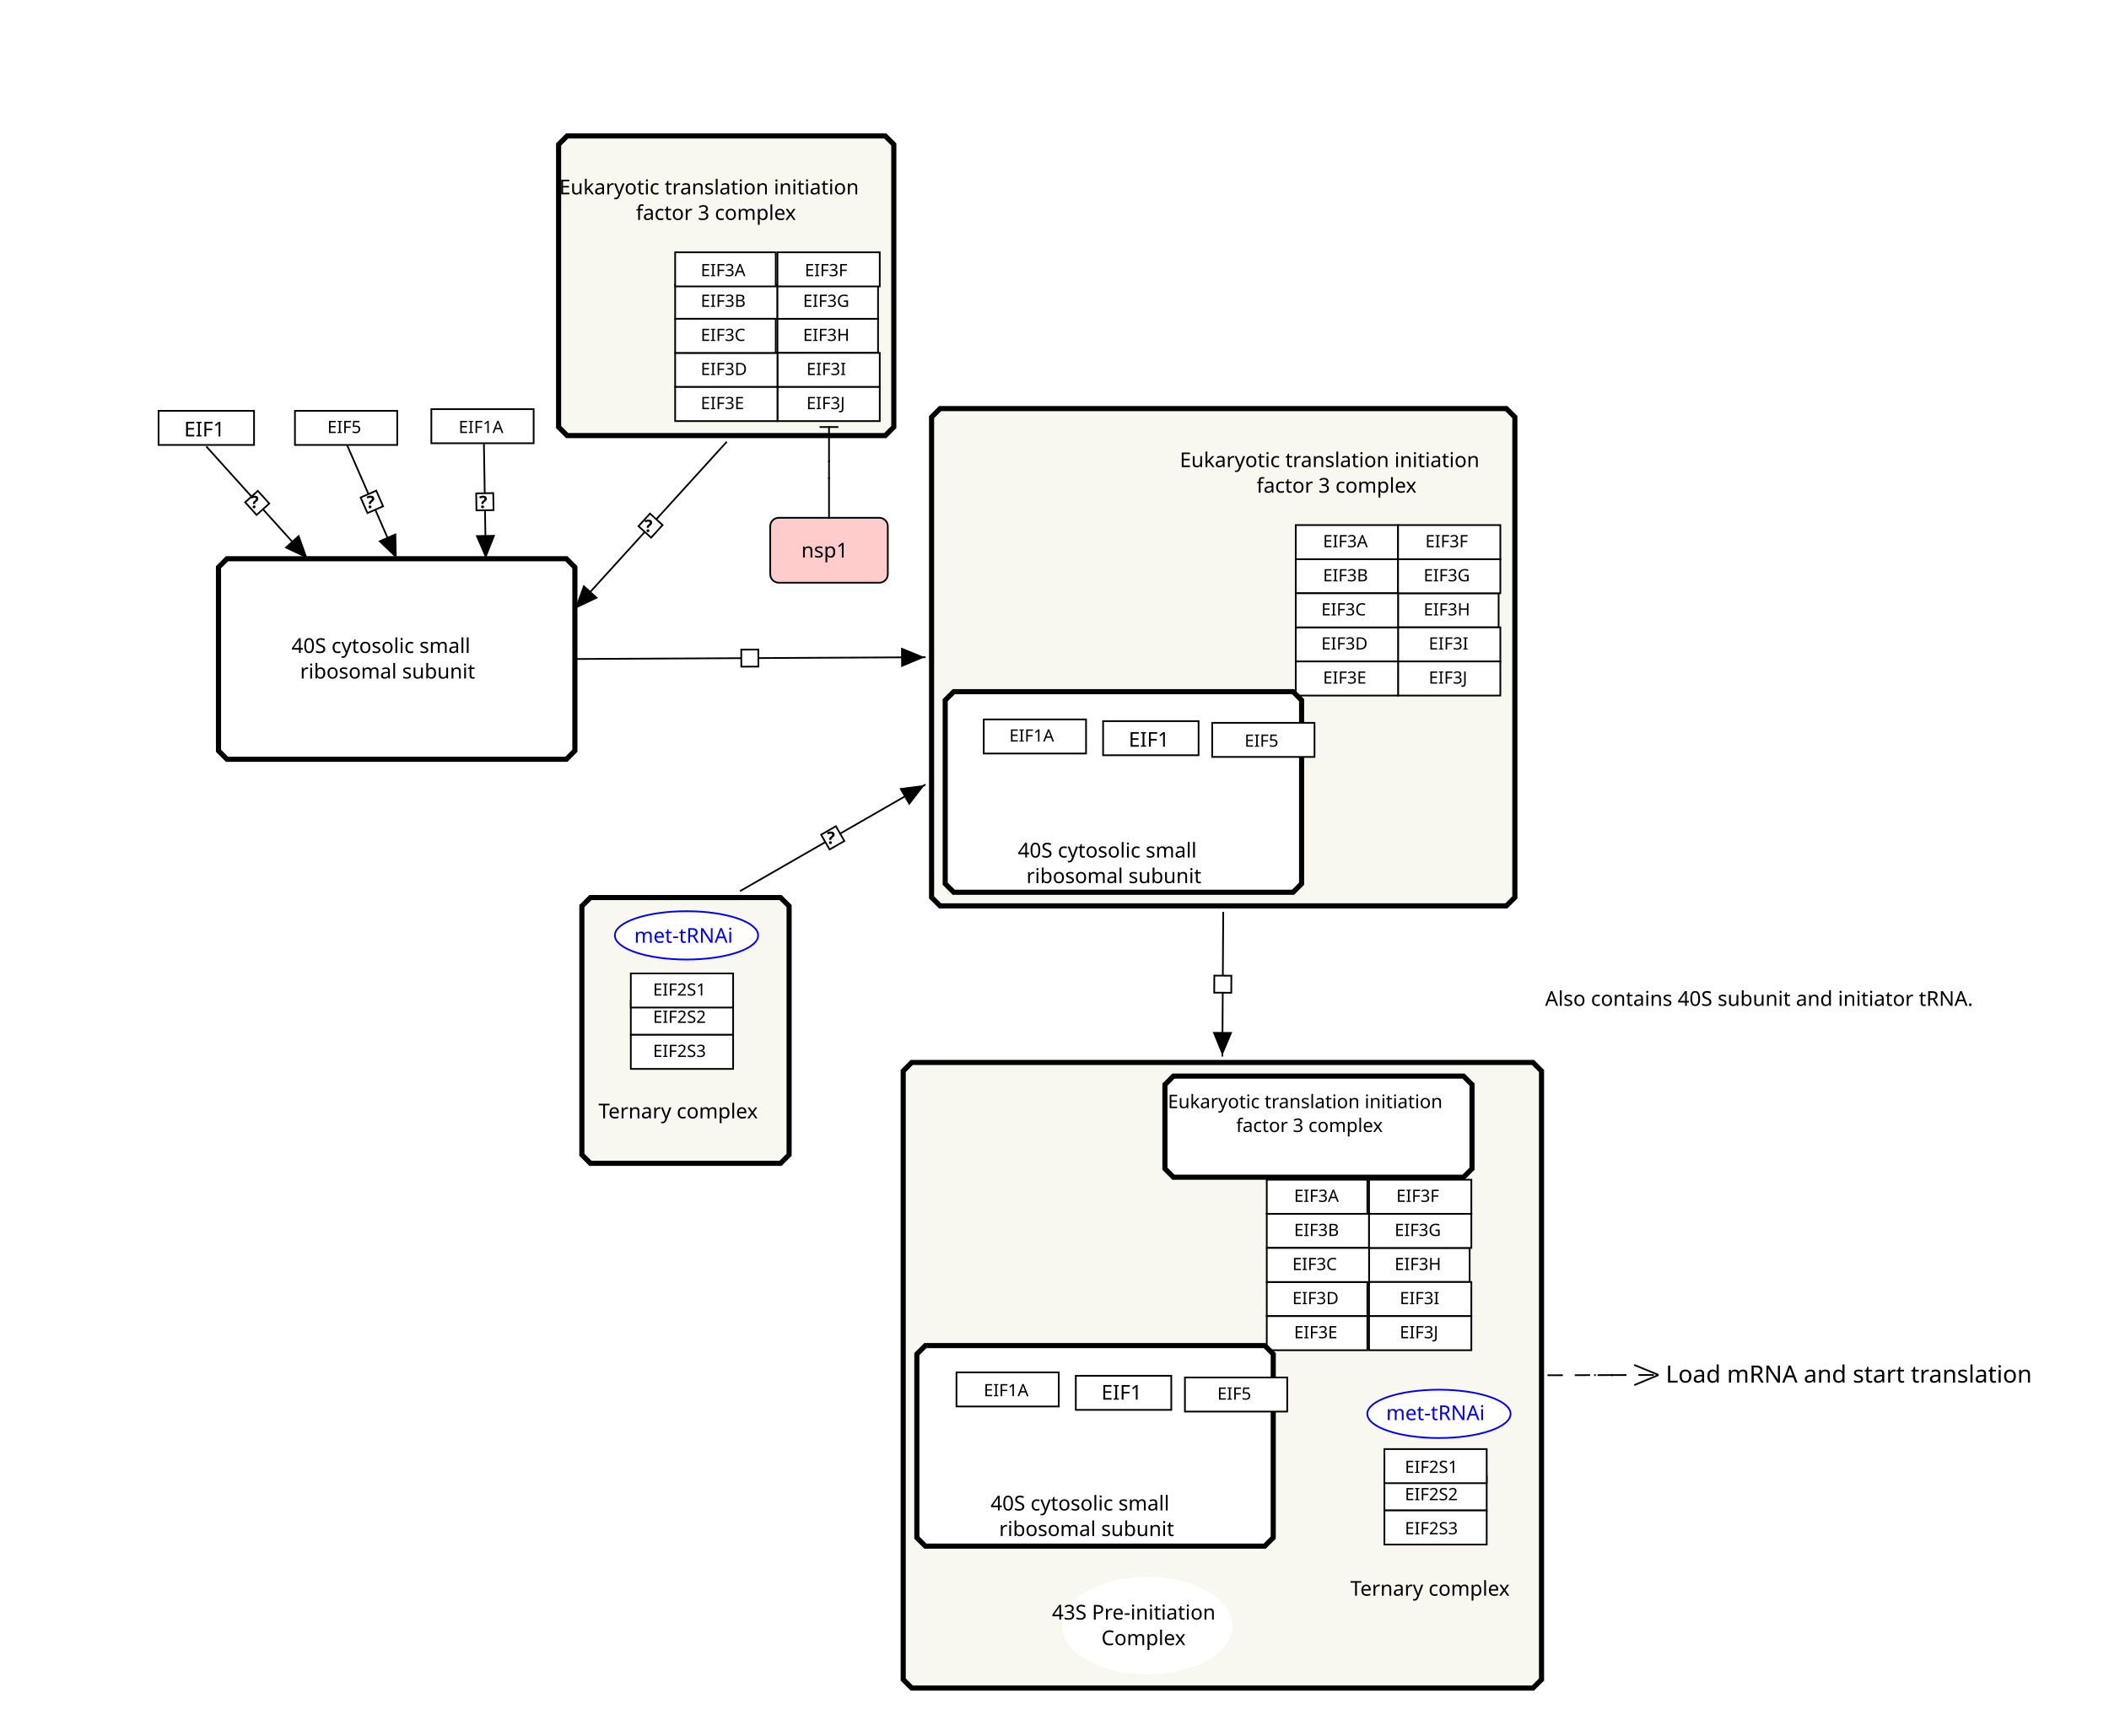
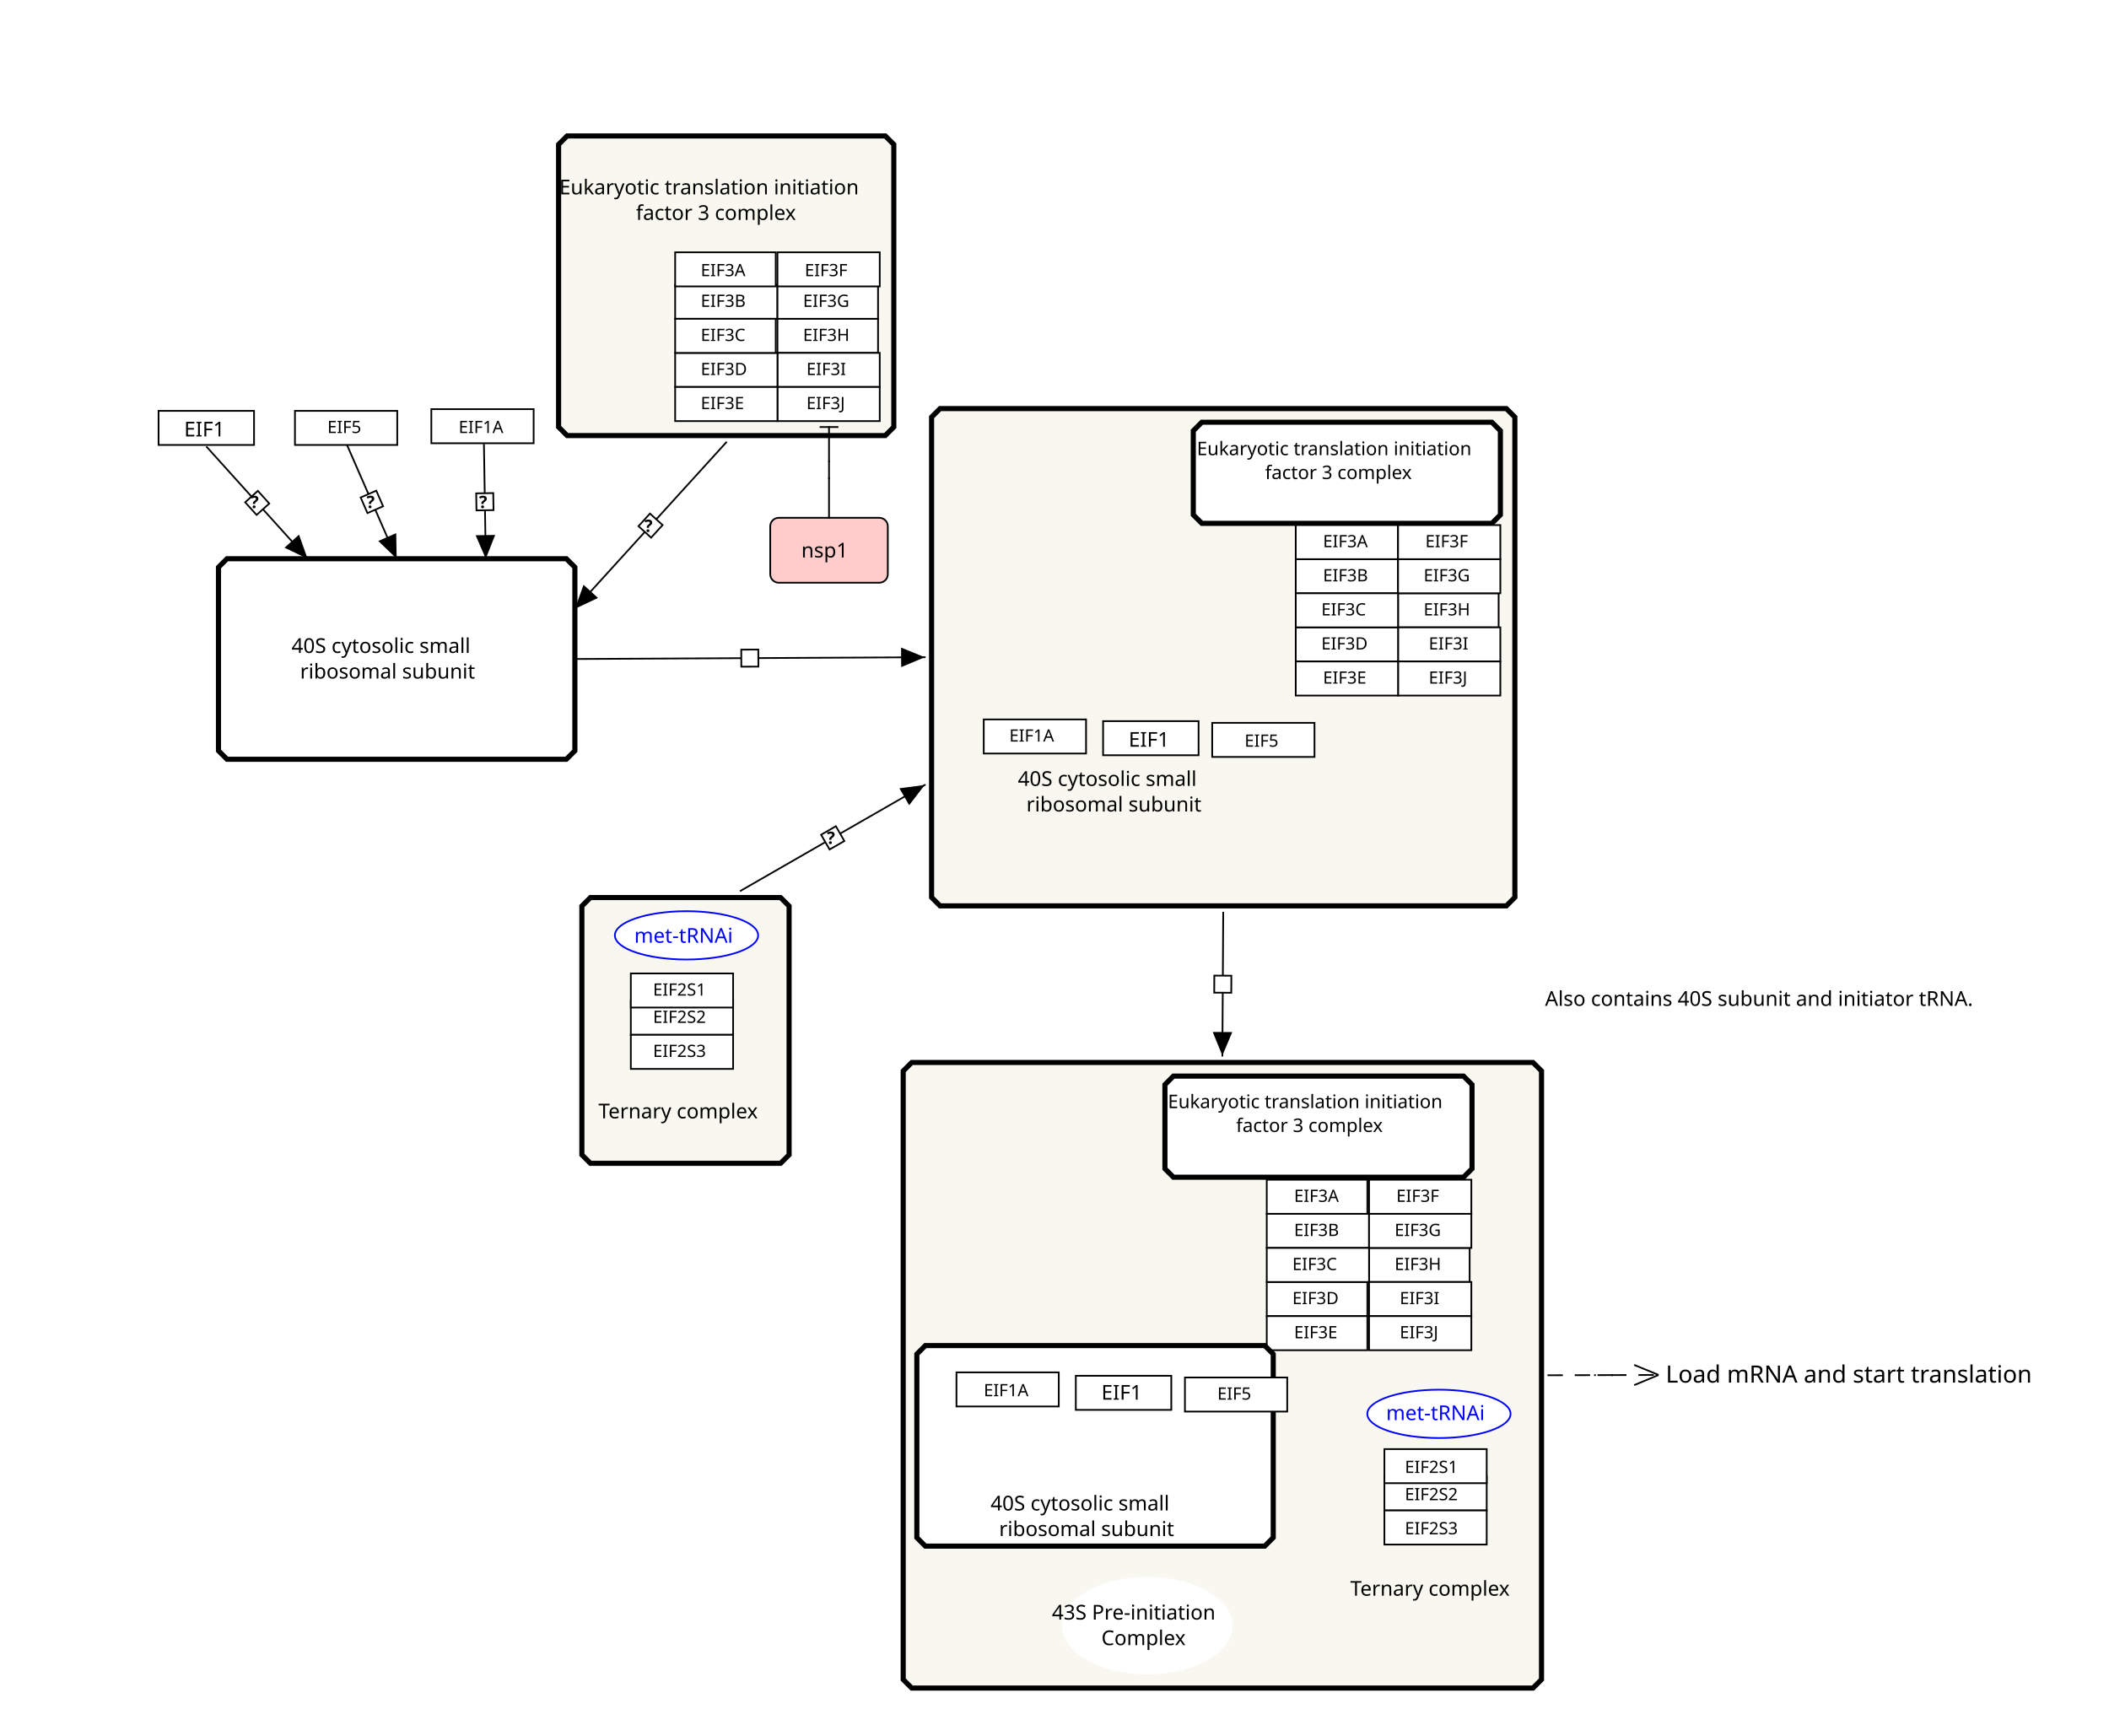
<svg xmlns="http://www.w3.org/2000/svg" fill-opacity="1" color-rendering="auto" color-interpolation="auto" text-rendering="auto" stroke="black" stroke-linecap="square" stroke-miterlimit="10" shape-rendering="auto" stroke-opacity="1" fill="black" stroke-dasharray="none" font-weight="normal" stroke-width="1" viewBox="0 0 1237 1018" font-family="'Dialog'" font-style="normal" stroke-linejoin="miter" font-size="12px" stroke-dashoffset="0" image-rendering="auto">
  <defs id="genericDefs" />
  <g />
  <defs id="genericDefs" />
  <g>
    <g fill="white" text-rendering="geometricPrecision" color-interpolation="linearRGB" color-rendering="optimizeQuality" stroke="white" image-rendering="optimizeQuality">
      <rect x="-1" width="1239" height="1020" y="-1" stroke="none" />
      <path fill="rgb(248,247,240)" d="M551.399 239.663 L883.521 239.663 L888.521 244.663 L888.521 526.374 L883.521 531.374 L551.399 531.374 L546.399 526.374 L546.399 244.663 Z" fill-rule="evenodd" stroke="none" />
      <path fill="none" d="M551.399 239.663 L883.521 239.663 L888.521 244.663 L888.521 526.374 L883.521 531.374 L551.399 531.374 L546.399 526.374 L546.399 244.663 Z" stroke-width="3" fill-rule="evenodd" stroke="black" />
-       <text fill="black" x="692" xml:space="preserve" y="274" font-family="sans-serif" stroke="none">Eukaryotic translation initiation</text>
-       <text fill="black" x="737" xml:space="preserve" y="289" font-family="sans-serif" stroke="none">factor 3 complex</text>
+       <text fill="black" x="597" xml:space="preserve" y="461" font-family="sans-serif" stroke="none">40S cytosolic small </text>
+       <text fill="black" x="602" xml:space="preserve" y="476" font-family="sans-serif" stroke="none">ribosomal subunit</text>
+       <path d="M704.908 247.663 L875.03 247.663 L880.03 252.663 L880.03 301.987 L875.03 306.987 L704.908 306.987 L699.908 301.987 L699.908 252.663 Z" stroke="none" fill-rule="evenodd" />
+       <path fill="none" d="M704.908 247.663 L875.03 247.663 L880.03 252.663 L880.03 301.987 L875.03 306.987 L704.908 306.987 L699.908 301.987 L699.908 252.663 Z" stroke-width="3" fill-rule="evenodd" stroke="black" />
+     </g>
+     <g text-rendering="geometricPrecision" font-size="11px" font-family="sans-serif" color-interpolation="linearRGB" color-rendering="optimizeQuality" image-rendering="optimizeQuality">
+       <text x="702" xml:space="preserve" y="267" stroke="none">Eukaryotic translation initiation</text>
+       <text x="742" xml:space="preserve" y="281" stroke="none">factor 3 complex</text>
+       <text x="789" xml:space="preserve" y="295" stroke="none" />
+     </g>
+     <g fill="white" text-rendering="geometricPrecision" color-interpolation="linearRGB" color-rendering="optimizeQuality" stroke="white" image-rendering="optimizeQuality">
      <rect x="760" width="60" height="20" y="328" stroke="none" />
      <rect fill="none" x="760" width="60" height="20" y="328" stroke="black" />
    </g>
    <g text-rendering="geometricPrecision" font-size="10px" font-family="sans-serif" color-interpolation="linearRGB" color-rendering="optimizeQuality" image-rendering="optimizeQuality">
      <text x="776" xml:space="preserve" y="341" stroke="none">EIF3B</text>
    </g>
    <g fill="white" text-rendering="geometricPrecision" color-interpolation="linearRGB" color-rendering="optimizeQuality" stroke="white" image-rendering="optimizeQuality">
      <rect x="820" width="59" height="20" y="348" stroke="none" />
      <rect fill="none" x="820" width="59" height="20" y="348" stroke="black" />
    </g>
    <g text-rendering="geometricPrecision" font-size="10px" font-family="sans-serif" color-interpolation="linearRGB" color-rendering="optimizeQuality" image-rendering="optimizeQuality">
      <text x="835" xml:space="preserve" y="361" stroke="none">EIF3H</text>
    </g>
    <g fill="white" text-rendering="geometricPrecision" color-interpolation="linearRGB" color-rendering="optimizeQuality" stroke="white" image-rendering="optimizeQuality">
      <rect x="820" width="60" height="20" y="368" stroke="none" />
      <rect fill="none" x="820" width="60" height="20" y="368" stroke="black" />
    </g>
    <g text-rendering="geometricPrecision" font-size="10px" font-family="sans-serif" color-interpolation="linearRGB" color-rendering="optimizeQuality" image-rendering="optimizeQuality">
      <text x="838" xml:space="preserve" y="381" stroke="none">EIF3I</text>
    </g>
    <g fill="white" text-rendering="geometricPrecision" color-interpolation="linearRGB" color-rendering="optimizeQuality" stroke="white" image-rendering="optimizeQuality">
      <rect x="820" width="60" height="20" y="328" stroke="none" />
      <rect fill="none" x="820" width="60" height="20" y="328" stroke="black" />
    </g>
    <g text-rendering="geometricPrecision" font-size="10px" font-family="sans-serif" color-interpolation="linearRGB" color-rendering="optimizeQuality" image-rendering="optimizeQuality">
      <text x="835" xml:space="preserve" y="341" stroke="none">EIF3G</text>
    </g>
    <g fill="white" text-rendering="geometricPrecision" color-interpolation="linearRGB" color-rendering="optimizeQuality" stroke="white" image-rendering="optimizeQuality">
      <rect x="760" width="60" height="20" y="368" stroke="none" />
      <rect fill="none" x="760" width="60" height="20" y="368" stroke="black" />
    </g>
    <g text-rendering="geometricPrecision" font-size="10px" font-family="sans-serif" color-interpolation="linearRGB" color-rendering="optimizeQuality" image-rendering="optimizeQuality">
      <text x="775" xml:space="preserve" y="381" stroke="none">EIF3D</text>
    </g>
    <g fill="white" text-rendering="geometricPrecision" color-interpolation="linearRGB" color-rendering="optimizeQuality" stroke="white" image-rendering="optimizeQuality">
      <rect x="820" width="60" height="20" y="388" stroke="none" />
      <rect fill="none" x="820" width="60" height="20" y="388" stroke="black" />
    </g>
    <g text-rendering="geometricPrecision" font-size="10px" font-family="sans-serif" color-interpolation="linearRGB" color-rendering="optimizeQuality" image-rendering="optimizeQuality">
      <text x="838" xml:space="preserve" y="401" stroke="none">EIF3J</text>
    </g>
    <g fill="white" text-rendering="geometricPrecision" color-interpolation="linearRGB" color-rendering="optimizeQuality" stroke="white" image-rendering="optimizeQuality">
      <rect x="760" width="60" height="20" y="388" stroke="none" />
      <rect fill="none" x="760" width="60" height="20" y="388" stroke="black" />
    </g>
    <g text-rendering="geometricPrecision" font-size="10px" font-family="sans-serif" color-interpolation="linearRGB" color-rendering="optimizeQuality" image-rendering="optimizeQuality">
      <text x="776" xml:space="preserve" y="401" stroke="none">EIF3E</text>
    </g>
    <g fill="white" text-rendering="geometricPrecision" color-interpolation="linearRGB" color-rendering="optimizeQuality" stroke="white" image-rendering="optimizeQuality">
      <rect x="760" width="60" height="20" y="348" stroke="none" />
      <rect fill="none" x="760" width="60" height="20" y="348" stroke="black" />
    </g>
    <g text-rendering="geometricPrecision" font-size="10px" font-family="sans-serif" color-interpolation="linearRGB" color-rendering="optimizeQuality" image-rendering="optimizeQuality">
      <text x="775" xml:space="preserve" y="361" stroke="none">EIF3C</text>
    </g>
    <g fill="white" text-rendering="geometricPrecision" color-interpolation="linearRGB" color-rendering="optimizeQuality" stroke="white" image-rendering="optimizeQuality">
      <rect x="760" width="60" height="20" y="308" stroke="none" />
      <rect fill="none" x="760" width="60" height="20" y="308" stroke="black" />
    </g>
    <g text-rendering="geometricPrecision" font-size="10px" font-family="sans-serif" color-interpolation="linearRGB" color-rendering="optimizeQuality" image-rendering="optimizeQuality">
      <text x="776" xml:space="preserve" y="321" stroke="none">EIF3A</text>
    </g>
    <g fill="white" text-rendering="geometricPrecision" color-interpolation="linearRGB" color-rendering="optimizeQuality" stroke="white" image-rendering="optimizeQuality">
      <rect x="820" width="60" height="20" y="308" stroke="none" />
      <rect fill="none" x="820" width="60" height="20" y="308" stroke="black" />
    </g>
    <g text-rendering="geometricPrecision" font-size="10px" font-family="sans-serif" color-interpolation="linearRGB" color-rendering="optimizeQuality" image-rendering="optimizeQuality">
      <text x="836" xml:space="preserve" y="321" stroke="none">EIF3F</text>
-     </g>
-     <g fill="white" text-rendering="geometricPrecision" color-interpolation="linearRGB" color-rendering="optimizeQuality" stroke="white" image-rendering="optimizeQuality">
-       <path d="M559.399 405.727 L758.433 405.727 L763.433 410.727 L763.433 518.374 L758.433 523.374 L559.399 523.374 L554.399 518.374 L554.399 410.727 Z" stroke="none" fill-rule="evenodd" />
-       <path fill="none" d="M559.399 405.727 L758.433 405.727 L763.433 410.727 L763.433 518.374 L758.433 523.374 L559.399 523.374 L554.399 518.374 L554.399 410.727 Z" stroke-width="3" fill-rule="evenodd" stroke="black" />
-       <text fill="black" x="597" xml:space="preserve" y="503" font-family="sans-serif" stroke="none">40S cytosolic small </text>
-       <text fill="black" x="602" xml:space="preserve" y="518" font-family="sans-serif" stroke="none">ribosomal subunit</text>
-       <path fill="none" d="M283.848 260.891 L284.307 289.312" stroke="black" />
-       <path fill="none" d="M284.468 299.31 L284.926 327.731" stroke="black" />
-       <path fill="black" d="M278.963 313.967 L284.926 327.731 L290.442 313.782 Z" stroke="none" />
-       <rect x="279.387" width="10" height="10" y="289.311" transform="translate(284.3872,294.3111) rotate(89.0755) translate(-284.3872,-294.3111)" stroke="none" />
-       <rect x="279.387" y="289.311" transform="translate(284.3872,294.3111) rotate(89.0755) translate(-284.3872,-294.3111)" fill="none" width="10" height="10" stroke="black" />
+       <path fill="none" d="M283.848 260.891 L284.307 289.312" />
+       <path fill="none" d="M284.468 299.31 L284.926 327.731" />
+       <path d="M278.963 313.967 L284.926 327.731 L290.442 313.782 Z" stroke="none" />
+     </g>
+     <g transform="translate(284.3872,294.3111) rotate(89.0755) translate(-284.3872,-294.3111)" fill="white" text-rendering="geometricPrecision" color-rendering="optimizeQuality" image-rendering="optimizeQuality" color-interpolation="linearRGB" stroke="white">
+       <rect x="279.387" width="10" height="10" y="289.311" stroke="none" />
+       <rect fill="none" x="279.387" width="10" height="10" y="289.311" stroke="black" />
    </g>
    <g font-size="10px" text-rendering="geometricPrecision" image-rendering="optimizeQuality" color-rendering="optimizeQuality" font-family="sans-serif" color-interpolation="linearRGB" font-weight="bold">
      <text x="281" xml:space="preserve" y="298" stroke="none">?</text>
+       <path fill="none" d="M434.446 522.491 L484.088 493.96" />
+       <path fill="none" d="M492.758 488.977 L542.399 460.446" />
+       <path d="M533.245 472.329 L542.399 460.446 L527.524 462.375 Z" stroke="none" />
+     </g>
+     <g transform="translate(488.423,491.4686) rotate(-29.8877) translate(-488.423,-491.4686)" fill="white" text-rendering="geometricPrecision" color-rendering="optimizeQuality" image-rendering="optimizeQuality" color-interpolation="linearRGB" stroke="white">
+       <rect x="483.423" width="10" height="10" y="486.469" stroke="none" />
+       <rect fill="none" x="483.423" width="10" height="10" y="486.469" stroke="black" />
+     </g>
+     <g font-size="10px" text-rendering="geometricPrecision" image-rendering="optimizeQuality" color-rendering="optimizeQuality" font-family="sans-serif" color-interpolation="linearRGB" font-weight="bold">
+       <text x="485" xml:space="preserve" y="495" stroke="none">?</text>
    </g>
    <g fill="rgb(248,247,240)" text-rendering="geometricPrecision" color-interpolation="linearRGB" color-rendering="optimizeQuality" stroke="rgb(248,247,240)" image-rendering="optimizeQuality">
      <path d="M346.29 526.491 L457.832 526.491 L462.832 531.491 L462.832 677.37 L457.832 682.37 L346.29 682.37 L341.29 677.37 L341.29 531.491 Z" stroke="none" fill-rule="evenodd" />
      <path fill="none" d="M346.29 526.491 L457.832 526.491 L462.832 531.491 L462.832 677.37 L457.832 682.37 L346.29 682.37 L341.29 677.37 L341.29 531.491 Z" stroke-width="3" fill-rule="evenodd" stroke="black" />
      <text fill="black" x="351" xml:space="preserve" y="656" font-family="sans-serif" stroke="none">Ternary complex</text>
-       <path fill="none" d="M434.446 522.491 L484.088 493.96" stroke="black" />
-       <path fill="none" d="M492.758 488.977 L542.399 460.446" stroke="black" />
-       <path fill="black" d="M533.245 472.329 L542.399 460.446 L527.524 462.375 Z" stroke="none" />
-       <rect x="483.423" y="486.469" transform="translate(488.423,491.4686) rotate(-29.8877) translate(-488.423,-491.4686)" fill="white" width="10" height="10" stroke="none" />
-       <rect x="483.423" y="486.469" transform="translate(488.423,491.4686) rotate(-29.8877) translate(-488.423,-491.4686)" fill="none" width="10" height="10" stroke="black" />
-     </g>
-     <g font-size="10px" text-rendering="geometricPrecision" image-rendering="optimizeQuality" color-rendering="optimizeQuality" font-family="sans-serif" color-interpolation="linearRGB" font-weight="bold">
-       <text x="485" xml:space="preserve" y="495" stroke="none">?</text>
-     </g>
-     <g text-rendering="geometricPrecision" stroke-dasharray="8,8" color-interpolation="linearRGB" color-rendering="optimizeQuality" image-rendering="optimizeQuality">
-       <path fill="none" d="M908.153 806.693 L935.493 806.618" />
-       <path fill="none" d="M945.493 806.591 L972.833 806.515" />
-       <path stroke-dasharray="none" fill="none" d="M958.991 812.294 L972.833 806.515 L958.959 800.813" />
-       <path fill="none" d="M935.493 806.618 L935.493 806.618" />
-       <path fill="none" d="M945.493 806.591 L945.493 806.591" />
-       <line y2="806.618" fill="none" x1="945.493" x2="935.493" y1="806.591" />
-       <path stroke-dasharray="none" fill="none" d="M425.941 259.487 L384.926 304.615" />
-       <path stroke-dasharray="none" fill="none" d="M378.2 312.015 L337.185 357.143" />
-       <path stroke-dasharray="none" d="M342.258 343.027 L337.185 357.143 L350.754 350.748 Z" stroke="none" />
-       <path stroke-dasharray="none" fill="none" d="M384.926 304.615 L384.926 304.615" />
-       <path stroke-dasharray="none" fill="none" d="M378.2 312.015 L378.2 312.015" />
-       <rect x="376.563" y="303.315" transform="translate(381.563,308.3148) rotate(132.2666) translate(-381.563,-308.3148)" fill="white" width="10" stroke-dasharray="none" height="10" stroke="none" />
-       <rect x="376.563" y="303.315" transform="translate(381.563,308.3148) rotate(132.2666) translate(-381.563,-308.3148)" fill="none" width="10" stroke-dasharray="none" height="10" />
+       <path fill="none" stroke-dasharray="8,8" d="M908.153 806.693 L935.493 806.618" stroke="black" />
+       <path fill="none" stroke-dasharray="8,8" d="M945.493 806.591 L972.833 806.515" stroke="black" />
+       <path fill="none" d="M958.991 812.294 L972.833 806.515 L958.959 800.813" stroke="black" />
+       <path fill="none" stroke-dasharray="8,8" d="M935.493 806.618 L935.493 806.618" stroke="black" />
+       <path fill="none" stroke-dasharray="8,8" d="M945.493 806.591 L945.493 806.591" stroke="black" />
+       <line fill="none" x1="945.493" x2="935.493" y1="806.591" y2="806.618" stroke-dasharray="8,8" stroke="black" />
+       <path fill="none" d="M425.941 259.487 L384.926 304.615" stroke="black" />
+       <path fill="none" d="M378.2 312.015 L337.185 357.143" stroke="black" />
+       <path fill="black" d="M342.258 343.027 L337.185 357.143 L350.754 350.748 Z" stroke="none" />
+       <path fill="none" d="M384.926 304.615 L384.926 304.615" stroke="black" />
+       <path fill="none" d="M378.2 312.015 L378.2 312.015" stroke="black" />
+       <rect x="376.563" y="303.315" transform="translate(381.563,308.3148) rotate(132.2666) translate(-381.563,-308.3148)" fill="white" width="10" height="10" stroke="none" />
+       <rect x="376.563" y="303.315" transform="translate(381.563,308.3148) rotate(132.2666) translate(-381.563,-308.3148)" fill="none" width="10" height="10" stroke="black" />
    </g>
    <g font-size="10px" text-rendering="geometricPrecision" image-rendering="optimizeQuality" color-rendering="optimizeQuality" font-family="sans-serif" color-interpolation="linearRGB" font-weight="bold">
      <text x="378" xml:space="preserve" y="312" stroke="none">?</text>
    </g>
    <g fill="rgb(248,247,240)" text-rendering="geometricPrecision" color-interpolation="linearRGB" color-rendering="optimizeQuality" stroke="rgb(248,247,240)" image-rendering="optimizeQuality">
      <path d="M332.635 79.735 L519.248 79.735 L524.248 84.735 L524.248 250.487 L519.248 255.487 L332.635 255.487 L327.635 250.487 L327.635 84.735 Z" stroke="none" fill-rule="evenodd" />
      <path fill="none" d="M332.635 79.735 L519.248 79.735 L524.248 84.735 L524.248 250.487 L519.248 255.487 L332.635 255.487 L327.635 250.487 L327.635 84.735 Z" stroke-width="3" fill-rule="evenodd" stroke="black" />
      <text fill="black" x="328" xml:space="preserve" y="114" font-family="sans-serif" stroke="none">Eukaryotic translation initiation</text>
      <text fill="black" x="373" xml:space="preserve" y="129" font-family="sans-serif" stroke="none">factor 3 complex</text>
      <path fill="none" d="M203.555 261.046 L216.111 289.806" stroke="black" />
      <path fill="none" d="M220.112 298.971 L232.668 327.731" stroke="black" />
      <path fill="black" d="M221.863 317.327 L232.668 327.731 L232.384 312.734 Z" stroke="none" />
      <rect x="213.112" y="289.389" transform="translate(218.1115,294.3886) rotate(66.415) translate(-218.1115,-294.3886)" fill="white" width="10" height="10" stroke="none" />
      <rect x="213.112" y="289.389" transform="translate(218.1115,294.3886) rotate(66.415) translate(-218.1115,-294.3886)" fill="none" width="10" height="10" stroke="black" />
    </g>
    <g font-size="10px" text-rendering="geometricPrecision" image-rendering="optimizeQuality" color-rendering="optimizeQuality" font-family="sans-serif" color-interpolation="linearRGB" font-weight="bold">
      <text x="215" xml:space="preserve" y="298" stroke="none">?</text>
      <path fill="none" d="M337.185 386.555 L434.792 386.062" />
      <path fill="none" d="M444.792 386.011 L542.399 385.519" />
      <path d="M528.57 391.329 L542.399 385.519 L528.513 379.848 Z" stroke="none" />
      <path fill="none" d="M434.792 386.062 L434.792 386.062" />
      <path fill="none" d="M444.792 386.011 L444.792 386.011" />
    </g>
    <g transform="translate(439.7922,386.0366) rotate(-0.2893) translate(-439.7922,-386.0366)" fill="white" text-rendering="geometricPrecision" color-rendering="optimizeQuality" image-rendering="optimizeQuality" color-interpolation="linearRGB" stroke="white">
      <rect x="434.792" width="10" height="10" y="381.037" stroke="none" />
      <rect fill="none" x="434.792" width="10" height="10" y="381.037" stroke="black" />
    </g>
    <g font-size="10px" text-rendering="geometricPrecision" image-rendering="optimizeQuality" color-rendering="optimizeQuality" font-family="sans-serif" color-interpolation="linearRGB" font-weight="bold">
      <text x="439" xml:space="preserve" y="390" stroke="none" />
-       <path fill="none" d="M717.46 535.374 L717.239 572.295" />
-       <path fill="none" d="M717.179 582.295 L716.957 619.216" />
-       <path d="M711.3 605.323 L716.957 619.216 L722.781 605.392 Z" stroke="none" />
-     </g>
-     <g transform="translate(717.2089,577.2947) rotate(90.3438) translate(-717.2089,-577.2947)" fill="white" text-rendering="geometricPrecision" color-rendering="optimizeQuality" image-rendering="optimizeQuality" color-interpolation="linearRGB" stroke="white">
-       <rect x="712.209" width="10" height="10" y="572.295" stroke="none" />
-       <rect fill="none" x="712.209" width="10" height="10" y="572.295" stroke="black" />
-     </g>
-     <g font-size="10px" text-rendering="geometricPrecision" image-rendering="optimizeQuality" color-rendering="optimizeQuality" font-family="sans-serif" color-interpolation="linearRGB" font-weight="bold">
-       <text x="717" xml:space="preserve" y="581" stroke="none" />
    </g>
    <g fill="rgb(248,247,240)" text-rendering="geometricPrecision" color-interpolation="linearRGB" color-rendering="optimizeQuality" stroke="rgb(248,247,240)" image-rendering="optimizeQuality">
      <path d="M534.762 623.216 L899.153 623.216 L904.153 628.216 L904.153 985.171 L899.153 990.171 L534.762 990.171 L529.762 985.171 L529.762 628.216 Z" stroke="none" fill-rule="evenodd" />
      <path fill="none" d="M534.762 623.216 L899.153 623.216 L904.153 628.216 L904.153 985.171 L899.153 990.171 L534.762 990.171 L529.762 985.171 L529.762 628.216 Z" stroke-width="3" fill-rule="evenodd" stroke="black" />
      <text fill="black" x="792" xml:space="preserve" y="936" font-family="sans-serif" stroke="none">Ternary complex</text>
-       <path fill="none" d="M121.334 262.244 L147.523 291.275" stroke="black" />
-       <path fill="none" d="M154.221 298.7 L180.41 327.731" stroke="black" />
-       <path fill="black" d="M166.865 321.286 L180.41 327.731 L175.389 313.596 Z" stroke="none" />
-       <path fill="none" d="M147.523 291.275 L147.523 291.275" stroke="black" />
-       <path fill="none" d="M154.221 298.7 L154.221 298.7" stroke="black" />
-       <rect x="145.872" y="289.988" transform="translate(150.8716,294.9876) rotate(47.9462) translate(-150.8716,-294.9876)" fill="white" width="10" height="10" stroke="none" />
-       <rect x="145.872" y="289.988" transform="translate(150.8716,294.9876) rotate(47.9462) translate(-150.8716,-294.9876)" fill="none" width="10" height="10" stroke="black" />
+       <path fill="none" d="M717.46 535.374 L717.239 572.295" stroke="black" />
+       <path fill="none" d="M717.179 582.295 L716.957 619.216" stroke="black" />
+       <path fill="black" d="M711.3 605.323 L716.957 619.216 L722.781 605.392 Z" stroke="none" />
+       <rect x="712.209" y="572.295" transform="translate(717.2089,577.2947) rotate(90.3438) translate(-717.2089,-577.2947)" fill="white" width="10" height="10" stroke="none" />
+       <rect x="712.209" y="572.295" transform="translate(717.2089,577.2947) rotate(90.3438) translate(-717.2089,-577.2947)" fill="none" width="10" height="10" stroke="black" />
+     </g>
+     <g font-size="10px" text-rendering="geometricPrecision" image-rendering="optimizeQuality" color-rendering="optimizeQuality" font-family="sans-serif" color-interpolation="linearRGB" font-weight="bold">
+       <text x="717" xml:space="preserve" y="581" stroke="none" />
+       <path fill="none" d="M121.334 262.244 L147.523 291.275" />
+       <path fill="none" d="M154.221 298.7 L180.41 327.731" />
+       <path d="M166.865 321.286 L180.41 327.731 L175.389 313.596 Z" stroke="none" />
+       <path fill="none" d="M147.523 291.275 L147.523 291.275" />
+       <path fill="none" d="M154.221 298.7 L154.221 298.7" />
+     </g>
+     <g transform="translate(150.8716,294.9876) rotate(47.9462) translate(-150.8716,-294.9876)" fill="white" text-rendering="geometricPrecision" color-rendering="optimizeQuality" image-rendering="optimizeQuality" color-interpolation="linearRGB" stroke="white">
+       <rect x="145.872" width="10" height="10" y="289.988" stroke="none" />
+       <rect fill="none" x="145.872" width="10" height="10" y="289.988" stroke="black" />
    </g>
    <g font-size="10px" text-rendering="geometricPrecision" image-rendering="optimizeQuality" color-rendering="optimizeQuality" font-family="sans-serif" color-interpolation="linearRGB" font-weight="bold">
      <text x="147" xml:space="preserve" y="298" stroke="none">?</text>
    </g>
    <g fill="white" text-rendering="geometricPrecision" color-interpolation="linearRGB" color-rendering="optimizeQuality" stroke="white" image-rendering="optimizeQuality">
      <ellipse rx="114.446" ry="12.5" cx="1087.28" cy="806.515" stroke="none" />
    </g>
    <g text-rendering="geometricPrecision" font-size="14px" font-family="sans-serif" color-interpolation="linearRGB" color-rendering="optimizeQuality" image-rendering="optimizeQuality">
      <text x="977" xml:space="preserve" y="811" stroke="none">Load mRNA and start translation</text>
    </g>
-     <g fill="white" text-rendering="geometricPrecision" color-interpolation="linearRGB" color-rendering="optimizeQuality" stroke="white" image-rendering="optimizeQuality">
-       <ellipse rx="50.019" ry="28.607" cx="672.945" cy="953.564" stroke="none" />
-       <text fill="black" x="617" xml:space="preserve" y="950" font-family="sans-serif" stroke="none">43S Pre-initiation </text>
-       <text fill="black" x="646" xml:space="preserve" y="965" font-family="sans-serif" stroke="none">Complex</text>
-       <path d="M133.151 327.731 L332.185 327.731 L337.185 332.731 L337.185 440.378 L332.185 445.378 L133.151 445.378 L128.151 440.378 L128.151 332.731 Z" stroke="none" fill-rule="evenodd" />
+     <g fill="rgb(255,204,204)" text-rendering="geometricPrecision" color-interpolation="linearRGB" color-rendering="optimizeQuality" stroke="rgb(255,204,204)" image-rendering="optimizeQuality">
+       <rect x="451.77" y="303.723" width="68.956" rx="5" ry="5" height="38.084" stroke="none" />
+       <rect x="451.77" y="303.723" fill="none" width="68.956" rx="5" ry="5" height="38.084" stroke="black" />
+       <text fill="black" x="470" xml:space="preserve" y="327" font-family="sans-serif" stroke="none">nsp1</text>
+       <path fill="white" d="M133.151 327.731 L332.185 327.731 L337.185 332.731 L337.185 440.378 L332.185 445.378 L133.151 445.378 L128.151 440.378 L128.151 332.731 Z" fill-rule="evenodd" stroke="none" />
      <path fill="none" d="M133.151 327.731 L332.185 327.731 L337.185 332.731 L337.185 440.378 L332.185 445.378 L133.151 445.378 L128.151 440.378 L128.151 332.731 Z" stroke-width="3" fill-rule="evenodd" stroke="black" />
      <text fill="black" x="171" xml:space="preserve" y="383" font-family="sans-serif" stroke="none">40S cytosolic small </text>
      <text fill="black" x="176" xml:space="preserve" y="398" font-family="sans-serif" stroke="none">ribosomal subunit</text>
-       <rect x="451.77" y="303.723" fill="rgb(255,204,204)" width="68.956" rx="5" ry="5" height="38.084" stroke="none" />
-       <rect x="451.77" y="303.723" fill="none" width="68.956" rx="5" ry="5" height="38.084" stroke="black" />
-       <text fill="black" x="470" xml:space="preserve" y="327" font-family="sans-serif" stroke="none">nsp1</text>
-       <ellipse rx="42.013" ry="14.171" cx="402.661" cy="548.662" stroke="none" />
+       <ellipse rx="50.019" fill="white" ry="28.607" cx="672.945" cy="953.564" stroke="none" />
+       <text fill="black" x="617" xml:space="preserve" y="950" font-family="sans-serif" stroke="none">43S Pre-initiation </text>
+       <text fill="black" x="646" xml:space="preserve" y="965" font-family="sans-serif" stroke="none">Complex</text>
+       <ellipse rx="42.013" fill="white" ry="14.171" cx="402.661" cy="548.662" stroke="none" />
      <ellipse rx="42.013" fill="none" ry="14.171" cx="402.661" cy="548.662" stroke="blue" />
      <text fill="blue" x="372" xml:space="preserve" y="553" font-family="sans-serif" stroke="none">met-tRNAi</text>
-       <rect x="396" width="60" height="20" y="167" stroke="none" />
+       <rect fill="white" x="396" width="60" height="20" y="167" stroke="none" />
      <rect fill="none" x="396" width="60" height="20" y="167" stroke="black" />
    </g>
    <g text-rendering="geometricPrecision" font-size="10px" font-family="sans-serif" color-interpolation="linearRGB" color-rendering="optimizeQuality" image-rendering="optimizeQuality">
      <text x="411" xml:space="preserve" y="180" stroke="none">EIF3B</text>
    </g>
    <g fill="white" text-rendering="geometricPrecision" color-interpolation="linearRGB" color-rendering="optimizeQuality" stroke="white" image-rendering="optimizeQuality">
      <rect x="456" width="59" height="20" y="187" stroke="none" />
      <rect fill="none" x="456" width="59" height="20" y="187" stroke="black" />
    </g>
    <g text-rendering="geometricPrecision" font-size="10px" font-family="sans-serif" color-interpolation="linearRGB" color-rendering="optimizeQuality" image-rendering="optimizeQuality">
      <text x="471" xml:space="preserve" y="200" stroke="none">EIF3H</text>
    </g>
    <g fill="white" text-rendering="geometricPrecision" color-interpolation="linearRGB" color-rendering="optimizeQuality" stroke="white" image-rendering="optimizeQuality">
      <rect x="370" width="60" height="20" y="587" stroke="none" />
      <rect fill="none" x="370" width="60" height="20" y="587" stroke="black" />
    </g>
    <g text-rendering="geometricPrecision" font-size="10px" font-family="sans-serif" color-interpolation="linearRGB" color-rendering="optimizeQuality" image-rendering="optimizeQuality">
      <text x="383" xml:space="preserve" y="600" stroke="none">EIF2S2</text>
    </g>
    <g fill="white" text-rendering="geometricPrecision" color-interpolation="linearRGB" color-rendering="optimizeQuality" stroke="white" image-rendering="optimizeQuality">
      <rect x="370" width="60" height="20" y="607" stroke="none" />
      <rect fill="none" x="370" width="60" height="20" y="607" stroke="black" />
    </g>
    <g text-rendering="geometricPrecision" font-size="10px" font-family="sans-serif" color-interpolation="linearRGB" color-rendering="optimizeQuality" image-rendering="optimizeQuality">
      <text x="383" xml:space="preserve" y="620" stroke="none">EIF2S3</text>
    </g>
    <g fill="white" text-rendering="geometricPrecision" color-interpolation="linearRGB" color-rendering="optimizeQuality" stroke="white" image-rendering="optimizeQuality">
      <rect x="456" width="60" height="20" y="207" stroke="none" />
      <rect fill="none" x="456" width="60" height="20" y="207" stroke="black" />
    </g>
    <g text-rendering="geometricPrecision" font-size="10px" font-family="sans-serif" color-interpolation="linearRGB" color-rendering="optimizeQuality" image-rendering="optimizeQuality">
      <text x="473" xml:space="preserve" y="220" stroke="none">EIF3I</text>
    </g>
    <g fill="white" text-rendering="geometricPrecision" color-interpolation="linearRGB" color-rendering="optimizeQuality" stroke="white" image-rendering="optimizeQuality">
      <rect x="711" width="60" height="20" y="424" stroke="none" />
      <rect fill="none" x="711" width="60" height="20" y="424" stroke="black" />
    </g>
    <g text-rendering="geometricPrecision" font-size="10px" font-family="sans-serif" color-interpolation="linearRGB" color-rendering="optimizeQuality" image-rendering="optimizeQuality">
      <text x="730" xml:space="preserve" y="438" stroke="none">EIF5</text>
    </g>
    <g fill="white" text-rendering="geometricPrecision" color-interpolation="linearRGB" color-rendering="optimizeQuality" stroke="white" image-rendering="optimizeQuality">
      <rect x="456" width="59" height="20" y="167" stroke="none" />
      <rect fill="none" x="456" width="59" height="20" y="167" stroke="black" />
    </g>
    <g text-rendering="geometricPrecision" font-size="10px" font-family="sans-serif" color-interpolation="linearRGB" color-rendering="optimizeQuality" image-rendering="optimizeQuality">
      <text x="471" xml:space="preserve" y="180" stroke="none">EIF3G</text>
    </g>
    <g fill="white" text-rendering="geometricPrecision" color-interpolation="linearRGB" color-rendering="optimizeQuality" stroke="white" image-rendering="optimizeQuality">
      <rect x="396" width="60" height="20" y="207" stroke="none" />
      <rect fill="none" x="396" width="60" height="20" y="207" stroke="black" />
    </g>
    <g text-rendering="geometricPrecision" font-size="10px" font-family="sans-serif" color-interpolation="linearRGB" color-rendering="optimizeQuality" image-rendering="optimizeQuality">
      <text x="411" xml:space="preserve" y="220" stroke="none">EIF3D</text>
    </g>
    <g fill="white" text-rendering="geometricPrecision" color-interpolation="linearRGB" color-rendering="optimizeQuality" stroke="white" image-rendering="optimizeQuality">
      <rect x="370" width="60" height="20" y="571" stroke="none" />
      <rect fill="none" x="370" width="60" height="20" y="571" stroke="black" />
    </g>
    <g text-rendering="geometricPrecision" font-size="10px" font-family="sans-serif" color-interpolation="linearRGB" color-rendering="optimizeQuality" image-rendering="optimizeQuality">
      <text x="383" xml:space="preserve" y="584" stroke="none">EIF2S1</text>
    </g>
    <g fill="white" text-rendering="geometricPrecision" color-interpolation="linearRGB" color-rendering="optimizeQuality" stroke="white" image-rendering="optimizeQuality">
      <rect x="456" width="60" height="20" y="227" stroke="none" />
      <rect fill="none" x="456" width="60" height="20" y="227" stroke="black" />
    </g>
    <g text-rendering="geometricPrecision" font-size="10px" font-family="sans-serif" color-interpolation="linearRGB" color-rendering="optimizeQuality" image-rendering="optimizeQuality">
      <text x="473" xml:space="preserve" y="240" stroke="none">EIF3J</text>
    </g>
    <g fill="white" text-rendering="geometricPrecision" color-interpolation="linearRGB" color-rendering="optimizeQuality" stroke="white" image-rendering="optimizeQuality">
      <rect x="396" width="60" height="20" y="227" stroke="none" />
      <rect fill="none" x="396" width="60" height="20" y="227" stroke="black" />
    </g>
    <g text-rendering="geometricPrecision" font-size="10px" font-family="sans-serif" color-interpolation="linearRGB" color-rendering="optimizeQuality" image-rendering="optimizeQuality">
      <text x="411" xml:space="preserve" y="240" stroke="none">EIF3E</text>
    </g>
    <g fill="white" text-rendering="geometricPrecision" color-interpolation="linearRGB" color-rendering="optimizeQuality" stroke="white" image-rendering="optimizeQuality">
      <rect x="396" width="59" height="20" y="187" stroke="none" />
      <rect fill="none" x="396" width="59" height="20" y="187" stroke="black" />
    </g>
    <g text-rendering="geometricPrecision" font-size="10px" font-family="sans-serif" color-interpolation="linearRGB" color-rendering="optimizeQuality" image-rendering="optimizeQuality">
      <text x="411" xml:space="preserve" y="200" stroke="none">EIF3C</text>
    </g>
    <g fill="white" text-rendering="geometricPrecision" color-interpolation="linearRGB" color-rendering="optimizeQuality" stroke="white" image-rendering="optimizeQuality">
      <rect x="396" width="59" height="20" y="148" stroke="none" />
      <rect fill="none" x="396" width="59" height="20" y="148" stroke="black" />
    </g>
    <g text-rendering="geometricPrecision" font-size="10px" font-family="sans-serif" color-interpolation="linearRGB" color-rendering="optimizeQuality" image-rendering="optimizeQuality">
      <text x="411" xml:space="preserve" y="162" stroke="none">EIF3A</text>
    </g>
    <g fill="white" text-rendering="geometricPrecision" color-interpolation="linearRGB" color-rendering="optimizeQuality" stroke="white" image-rendering="optimizeQuality">
      <rect x="456" width="60" height="20" y="148" stroke="none" />
      <rect fill="none" x="456" width="60" height="20" y="148" stroke="black" />
    </g>
    <g text-rendering="geometricPrecision" font-size="10px" font-family="sans-serif" color-interpolation="linearRGB" color-rendering="optimizeQuality" image-rendering="optimizeQuality">
      <text x="472" xml:space="preserve" y="162" stroke="none">EIF3F</text>
    </g>
    <g fill="white" text-rendering="geometricPrecision" color-interpolation="linearRGB" color-rendering="optimizeQuality" stroke="white" image-rendering="optimizeQuality">
      <rect x="577" width="60" height="20" y="422" stroke="none" />
      <rect fill="none" x="577" width="60" height="20" y="422" stroke="black" />
    </g>
    <g text-rendering="geometricPrecision" font-size="10px" font-family="sans-serif" color-interpolation="linearRGB" color-rendering="optimizeQuality" image-rendering="optimizeQuality">
      <text x="592" xml:space="preserve" y="435" stroke="none">EIF1A</text>
    </g>
    <g fill="white" text-rendering="geometricPrecision" color-interpolation="linearRGB" color-rendering="optimizeQuality" stroke="white" image-rendering="optimizeQuality">
      <rect x="647" width="56" height="20" y="423" stroke="none" />
      <rect fill="none" x="647" width="56" height="20" y="423" stroke="black" />
      <text fill="black" x="662" xml:space="preserve" y="438" font-family="sans-serif" stroke="none">EIF1</text>
      <rect x="173" width="60" height="20" y="241" stroke="none" />
      <rect fill="none" x="173" width="60" height="20" y="241" stroke="black" />
    </g>
    <g text-rendering="geometricPrecision" font-size="10px" font-family="sans-serif" color-interpolation="linearRGB" color-rendering="optimizeQuality" image-rendering="optimizeQuality">
      <text x="192" xml:space="preserve" y="254" stroke="none">EIF5</text>
    </g>
    <g fill="white" text-rendering="geometricPrecision" color-interpolation="linearRGB" color-rendering="optimizeQuality" stroke="white" image-rendering="optimizeQuality">
      <rect x="253" width="60" height="20" y="240" stroke="none" />
      <rect fill="none" x="253" width="60" height="20" y="240" stroke="black" />
    </g>
    <g text-rendering="geometricPrecision" font-size="10px" font-family="sans-serif" color-interpolation="linearRGB" color-rendering="optimizeQuality" image-rendering="optimizeQuality">
      <text x="269" xml:space="preserve" y="254" stroke="none">EIF1A</text>
    </g>
    <g fill="white" text-rendering="geometricPrecision" color-interpolation="linearRGB" color-rendering="optimizeQuality" stroke="white" image-rendering="optimizeQuality">
      <rect x="93" width="56" height="20" y="241" stroke="none" />
      <rect fill="none" x="93" width="56" height="20" y="241" stroke="black" />
      <text fill="black" x="108" xml:space="preserve" y="256" font-family="sans-serif" stroke="none">EIF1</text>
      <path fill="none" d="M486.248 303.723 L486.248 280.605" stroke="black" />
      <path fill="none" d="M486.248 270.605 L486.248 250.487" stroke="black" />
      <line y2="250.487" fill="none" x1="491.248" x2="481.248" stroke="black" y1="250.487" />
      <line y2="280.605" fill="none" x1="486.248" x2="486.248" stroke="black" y1="270.605" />
      <path d="M688.27 631.216 L858.392 631.216 L863.392 636.216 L863.392 685.539 L858.392 690.539 L688.27 690.539 L683.27 685.539 L683.27 636.216 Z" stroke="none" fill-rule="evenodd" />
      <path fill="none" d="M688.27 631.216 L858.392 631.216 L863.392 636.216 L863.392 685.539 L858.392 690.539 L688.27 690.539 L683.27 685.539 L683.27 636.216 Z" stroke-width="3" fill-rule="evenodd" stroke="black" />
    </g>
    <g text-rendering="geometricPrecision" font-size="11px" font-family="sans-serif" color-interpolation="linearRGB" color-rendering="optimizeQuality" image-rendering="optimizeQuality">
      <text x="685" xml:space="preserve" y="650" stroke="none">Eukaryotic translation initiation</text>
      <text x="725" xml:space="preserve" y="664" stroke="none">factor 3 complex</text>
      <text x="773" xml:space="preserve" y="678" stroke="none" />
    </g>
    <g fill="white" text-rendering="geometricPrecision" color-interpolation="linearRGB" color-rendering="optimizeQuality" stroke="white" image-rendering="optimizeQuality">
      <rect x="743" width="60" height="20" y="712" stroke="none" />
      <rect fill="none" x="743" width="60" height="20" y="712" stroke="black" />
    </g>
    <g text-rendering="geometricPrecision" font-size="10px" font-family="sans-serif" color-interpolation="linearRGB" color-rendering="optimizeQuality" image-rendering="optimizeQuality">
      <text x="759" xml:space="preserve" y="725" stroke="none">EIF3B</text>
    </g>
    <g fill="white" text-rendering="geometricPrecision" color-interpolation="linearRGB" color-rendering="optimizeQuality" stroke="white" image-rendering="optimizeQuality">
      <rect x="803" width="59" height="20" y="732" stroke="none" />
      <rect fill="none" x="803" width="59" height="20" y="732" stroke="black" />
    </g>
    <g text-rendering="geometricPrecision" font-size="10px" font-family="sans-serif" color-interpolation="linearRGB" color-rendering="optimizeQuality" image-rendering="optimizeQuality">
      <text x="818" xml:space="preserve" y="745" stroke="none">EIF3H</text>
    </g>
    <g fill="white" text-rendering="geometricPrecision" color-interpolation="linearRGB" color-rendering="optimizeQuality" stroke="white" image-rendering="optimizeQuality">
      <rect x="803" width="60" height="20" y="752" stroke="none" />
      <rect fill="none" x="803" width="60" height="20" y="752" stroke="black" />
    </g>
    <g text-rendering="geometricPrecision" font-size="10px" font-family="sans-serif" color-interpolation="linearRGB" color-rendering="optimizeQuality" image-rendering="optimizeQuality">
      <text x="821" xml:space="preserve" y="765" stroke="none">EIF3I</text>
    </g>
    <g fill="white" text-rendering="geometricPrecision" color-interpolation="linearRGB" color-rendering="optimizeQuality" stroke="white" image-rendering="optimizeQuality">
      <rect x="803" width="60" height="20" y="712" stroke="none" />
      <rect fill="none" x="803" width="60" height="20" y="712" stroke="black" />
    </g>
    <g text-rendering="geometricPrecision" font-size="10px" font-family="sans-serif" color-interpolation="linearRGB" color-rendering="optimizeQuality" image-rendering="optimizeQuality">
      <text x="818" xml:space="preserve" y="725" stroke="none">EIF3G</text>
    </g>
    <g fill="white" text-rendering="geometricPrecision" color-interpolation="linearRGB" color-rendering="optimizeQuality" stroke="white" image-rendering="optimizeQuality">
      <rect x="743" width="59" height="20" y="752" stroke="none" />
      <rect fill="none" x="743" width="59" height="20" y="752" stroke="black" />
    </g>
    <g text-rendering="geometricPrecision" font-size="10px" font-family="sans-serif" color-interpolation="linearRGB" color-rendering="optimizeQuality" image-rendering="optimizeQuality">
      <text x="758" xml:space="preserve" y="765" stroke="none">EIF3D</text>
    </g>
    <g fill="white" text-rendering="geometricPrecision" color-interpolation="linearRGB" color-rendering="optimizeQuality" stroke="white" image-rendering="optimizeQuality">
      <rect x="803" width="60" height="20" y="772" stroke="none" />
      <rect fill="none" x="803" width="60" height="20" y="772" stroke="black" />
    </g>
    <g text-rendering="geometricPrecision" font-size="10px" font-family="sans-serif" color-interpolation="linearRGB" color-rendering="optimizeQuality" image-rendering="optimizeQuality">
      <text x="821" xml:space="preserve" y="785" stroke="none">EIF3J</text>
    </g>
    <g fill="white" text-rendering="geometricPrecision" color-interpolation="linearRGB" color-rendering="optimizeQuality" stroke="white" image-rendering="optimizeQuality">
      <rect x="743" width="59" height="20" y="772" stroke="none" />
      <rect fill="none" x="743" width="59" height="20" y="772" stroke="black" />
    </g>
    <g text-rendering="geometricPrecision" font-size="10px" font-family="sans-serif" color-interpolation="linearRGB" color-rendering="optimizeQuality" image-rendering="optimizeQuality">
      <text x="759" xml:space="preserve" y="785" stroke="none">EIF3E</text>
    </g>
    <g fill="white" text-rendering="geometricPrecision" color-interpolation="linearRGB" color-rendering="optimizeQuality" stroke="white" image-rendering="optimizeQuality">
      <rect x="743" width="60" height="20" y="732" stroke="none" />
      <rect fill="none" x="743" width="60" height="20" y="732" stroke="black" />
    </g>
    <g text-rendering="geometricPrecision" font-size="10px" font-family="sans-serif" color-interpolation="linearRGB" color-rendering="optimizeQuality" image-rendering="optimizeQuality">
      <text x="758" xml:space="preserve" y="745" stroke="none">EIF3C</text>
    </g>
    <g fill="white" text-rendering="geometricPrecision" color-interpolation="linearRGB" color-rendering="optimizeQuality" stroke="white" image-rendering="optimizeQuality">
      <rect x="743" width="59" height="20" y="692" stroke="none" />
      <rect fill="none" x="743" width="59" height="20" y="692" stroke="black" />
    </g>
    <g text-rendering="geometricPrecision" font-size="10px" font-family="sans-serif" color-interpolation="linearRGB" color-rendering="optimizeQuality" image-rendering="optimizeQuality">
      <text x="759" xml:space="preserve" y="705" stroke="none">EIF3A</text>
    </g>
    <g fill="white" text-rendering="geometricPrecision" color-interpolation="linearRGB" color-rendering="optimizeQuality" stroke="white" image-rendering="optimizeQuality">
      <rect x="803" width="60" height="20" y="692" stroke="none" />
      <rect fill="none" x="803" width="60" height="20" y="692" stroke="black" />
    </g>
    <g text-rendering="geometricPrecision" font-size="10px" font-family="sans-serif" color-interpolation="linearRGB" color-rendering="optimizeQuality" image-rendering="optimizeQuality">
      <text x="819" xml:space="preserve" y="705" stroke="none">EIF3F</text>
    </g>
    <g fill="white" text-rendering="geometricPrecision" color-interpolation="linearRGB" color-rendering="optimizeQuality" stroke="white" image-rendering="optimizeQuality">
      <path d="M542.762 789.279 L741.796 789.279 L746.796 794.279 L746.796 901.926 L741.796 906.926 L542.762 906.926 L537.762 901.926 L537.762 794.279 Z" stroke="none" fill-rule="evenodd" />
      <path fill="none" d="M542.762 789.279 L741.796 789.279 L746.796 794.279 L746.796 901.926 L741.796 906.926 L542.762 906.926 L537.762 901.926 L537.762 794.279 Z" stroke-width="3" fill-rule="evenodd" stroke="black" />
      <text fill="black" x="581" xml:space="preserve" y="886" font-family="sans-serif" stroke="none">40S cytosolic small </text>
      <text fill="black" x="586" xml:space="preserve" y="901" font-family="sans-serif" stroke="none">ribosomal subunit</text>
      <rect x="695" width="60" height="20" y="808" stroke="none" />
      <rect fill="none" x="695" width="60" height="20" y="808" stroke="black" />
    </g>
    <g text-rendering="geometricPrecision" font-size="10px" font-family="sans-serif" color-interpolation="linearRGB" color-rendering="optimizeQuality" image-rendering="optimizeQuality">
      <text x="714" xml:space="preserve" y="821" stroke="none">EIF5</text>
    </g>
    <g fill="white" text-rendering="geometricPrecision" color-interpolation="linearRGB" color-rendering="optimizeQuality" stroke="white" image-rendering="optimizeQuality">
      <rect x="561" width="60" height="20" y="805" stroke="none" />
      <rect fill="none" x="561" width="60" height="20" y="805" stroke="black" />
    </g>
    <g text-rendering="geometricPrecision" font-size="10px" font-family="sans-serif" color-interpolation="linearRGB" color-rendering="optimizeQuality" image-rendering="optimizeQuality">
      <text x="577" xml:space="preserve" y="819" stroke="none">EIF1A</text>
    </g>
    <g fill="white" text-rendering="geometricPrecision" color-interpolation="linearRGB" color-rendering="optimizeQuality" stroke="white" image-rendering="optimizeQuality">
      <rect x="631" width="56" height="20" y="807" stroke="none" />
      <rect fill="none" x="631" width="56" height="20" y="807" stroke="black" />
      <text fill="black" x="646" xml:space="preserve" y="821" font-family="sans-serif" stroke="none">EIF1</text>
      <ellipse rx="42.013" ry="14.171" cx="843.982" cy="829.336" stroke="none" />
      <ellipse rx="42.013" fill="none" ry="14.171" cx="843.982" cy="829.336" stroke="blue" />
      <text fill="blue" x="813" xml:space="preserve" y="833" font-family="sans-serif" stroke="none">met-tRNAi</text>
      <rect x="812" width="60" height="20" y="866" stroke="none" />
      <rect fill="none" x="812" width="60" height="20" y="866" stroke="black" />
    </g>
    <g text-rendering="geometricPrecision" font-size="10px" font-family="sans-serif" color-interpolation="linearRGB" color-rendering="optimizeQuality" image-rendering="optimizeQuality">
      <text x="824" xml:space="preserve" y="880" stroke="none">EIF2S2</text>
    </g>
    <g fill="white" text-rendering="geometricPrecision" color-interpolation="linearRGB" color-rendering="optimizeQuality" stroke="white" image-rendering="optimizeQuality">
      <rect x="812" width="60" height="20" y="886" stroke="none" />
      <rect fill="none" x="812" width="60" height="20" y="886" stroke="black" />
    </g>
    <g text-rendering="geometricPrecision" font-size="10px" font-family="sans-serif" color-interpolation="linearRGB" color-rendering="optimizeQuality" image-rendering="optimizeQuality">
      <text x="824" xml:space="preserve" y="900" stroke="none">EIF2S3</text>
    </g>
    <g fill="white" text-rendering="geometricPrecision" color-interpolation="linearRGB" color-rendering="optimizeQuality" stroke="white" image-rendering="optimizeQuality">
      <rect x="812" width="60" height="20" y="850" stroke="none" />
      <rect fill="none" x="812" width="60" height="20" y="850" stroke="black" />
    </g>
    <g text-rendering="geometricPrecision" font-size="10px" font-family="sans-serif" color-interpolation="linearRGB" color-rendering="optimizeQuality" image-rendering="optimizeQuality">
      <text x="824" xml:space="preserve" y="864" stroke="none">EIF2S1</text>
      <text x="900" xml:space="preserve" font-size="12px" y="590" font-family="'Dialog'" stroke="none">

Also contains 40S subunit and initiator tRNA.</text>
    </g>
  </g>
</svg>
